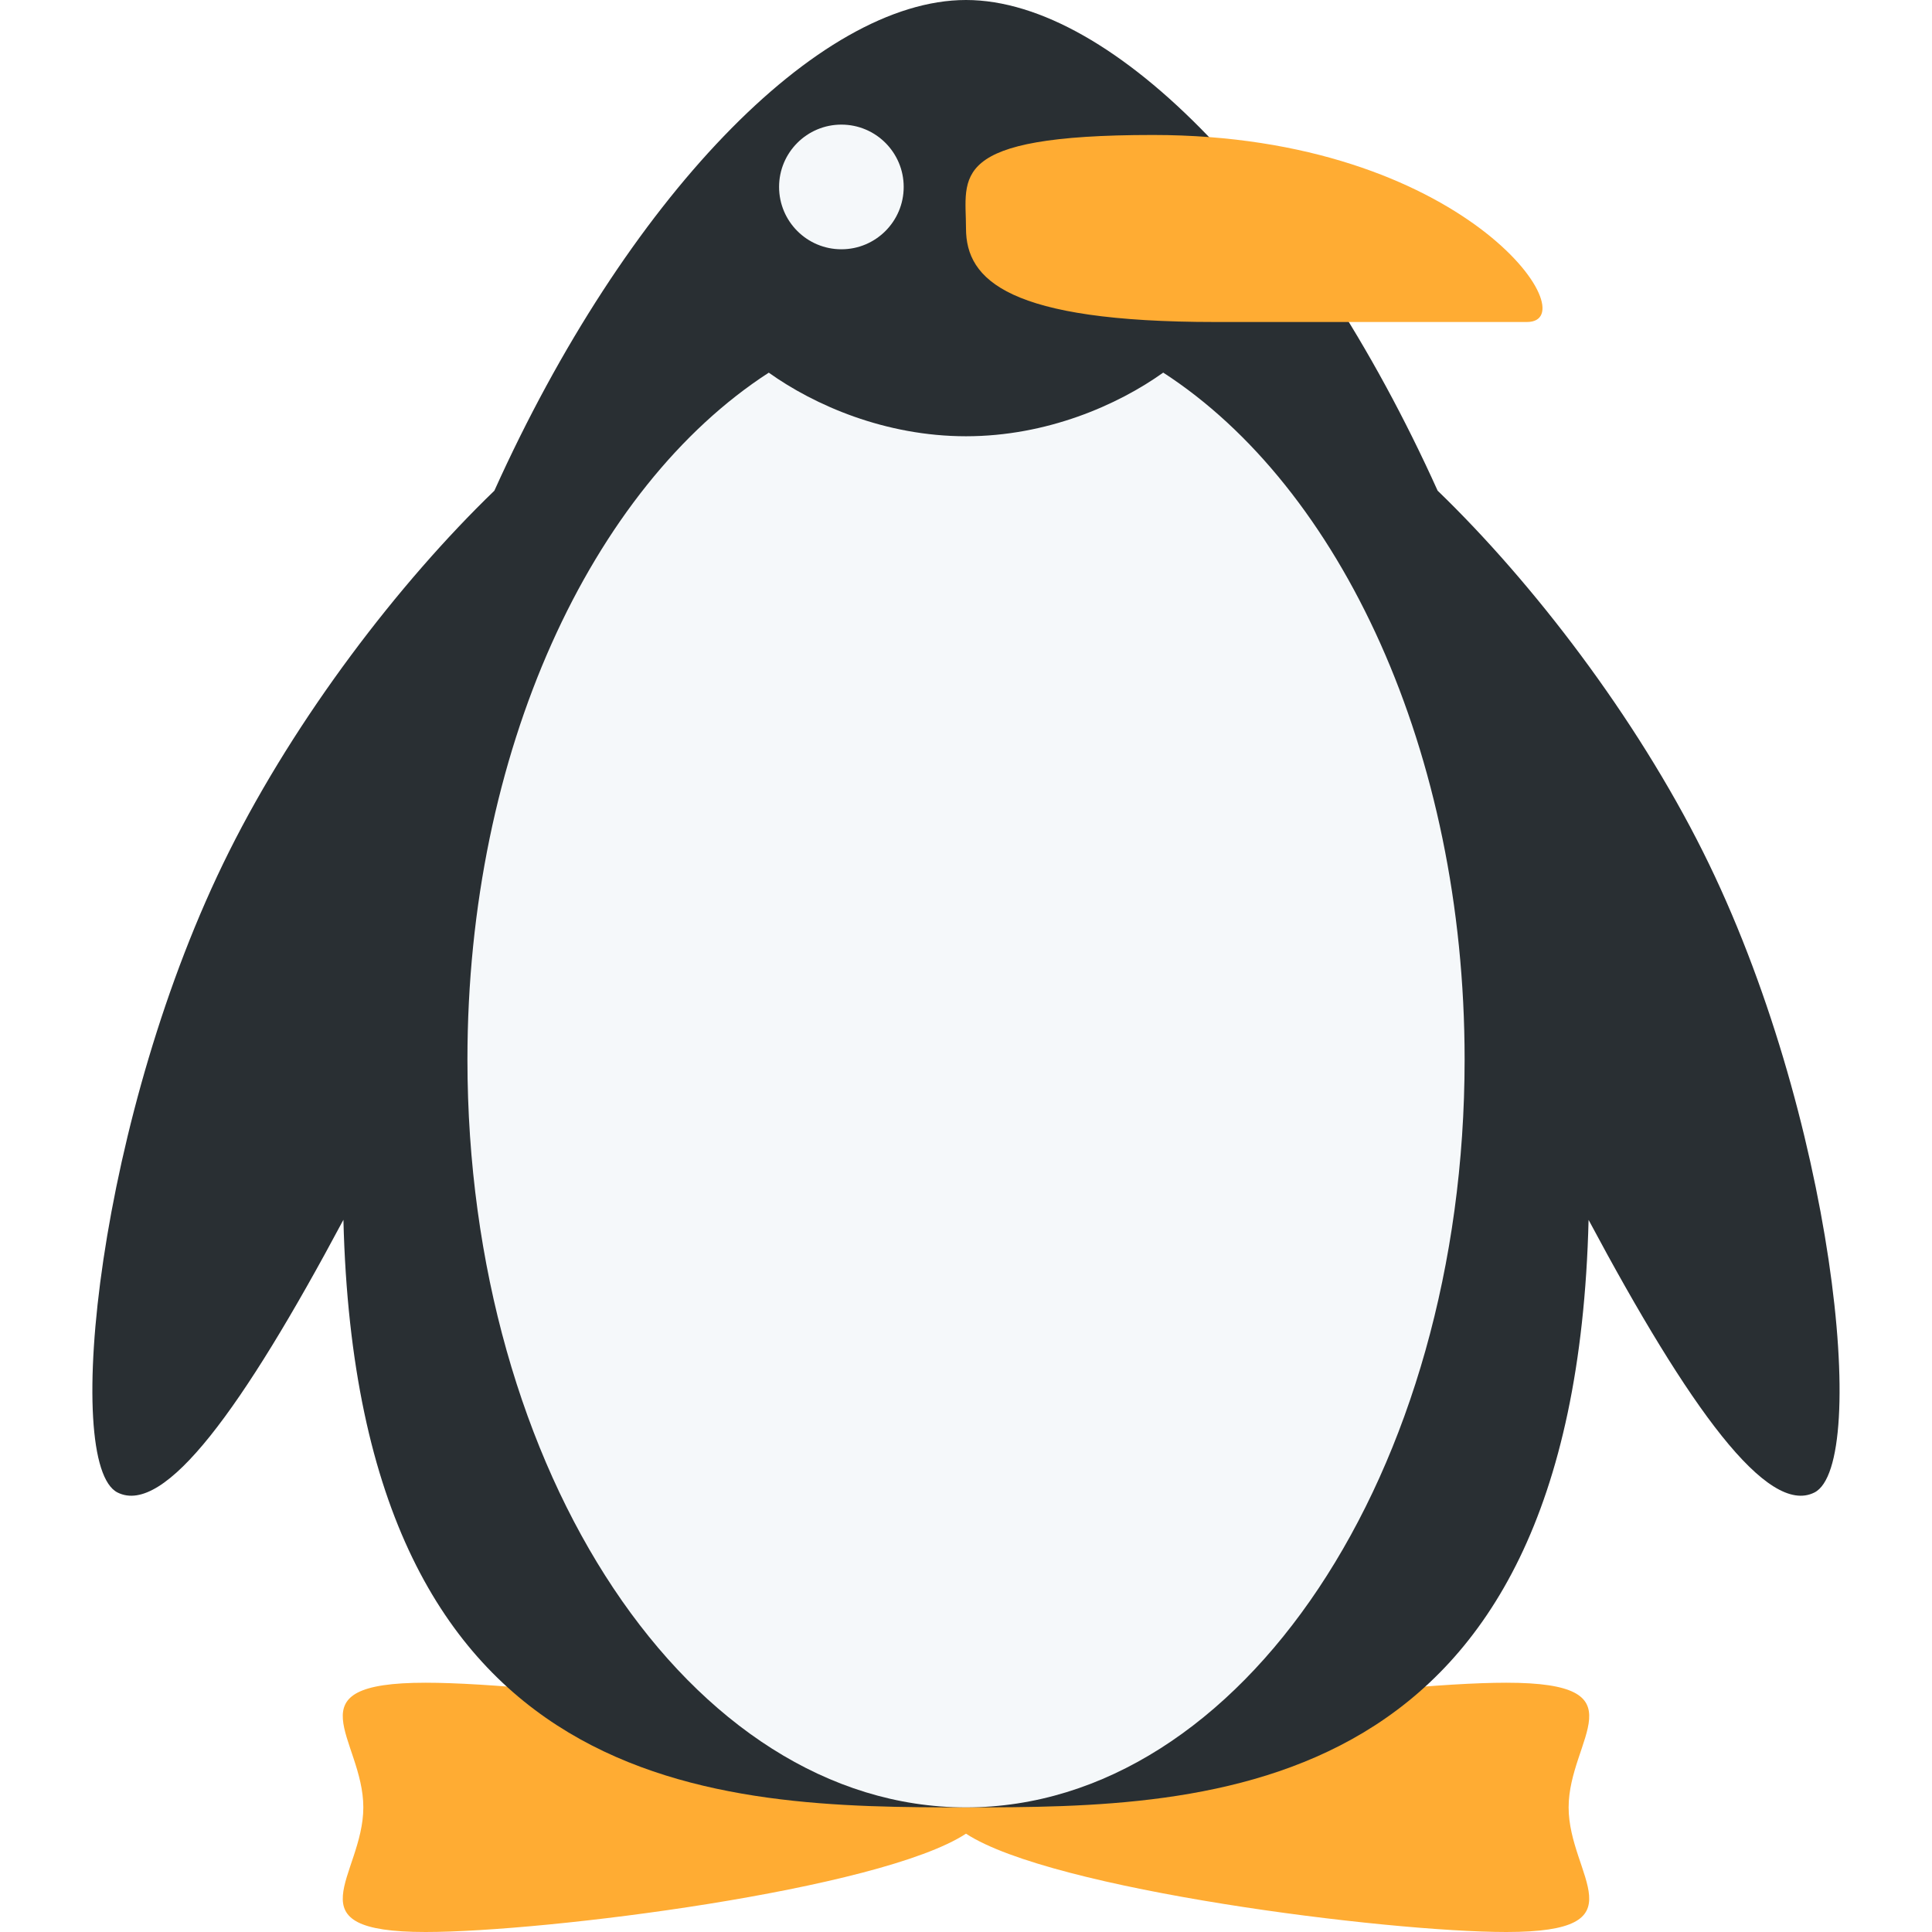
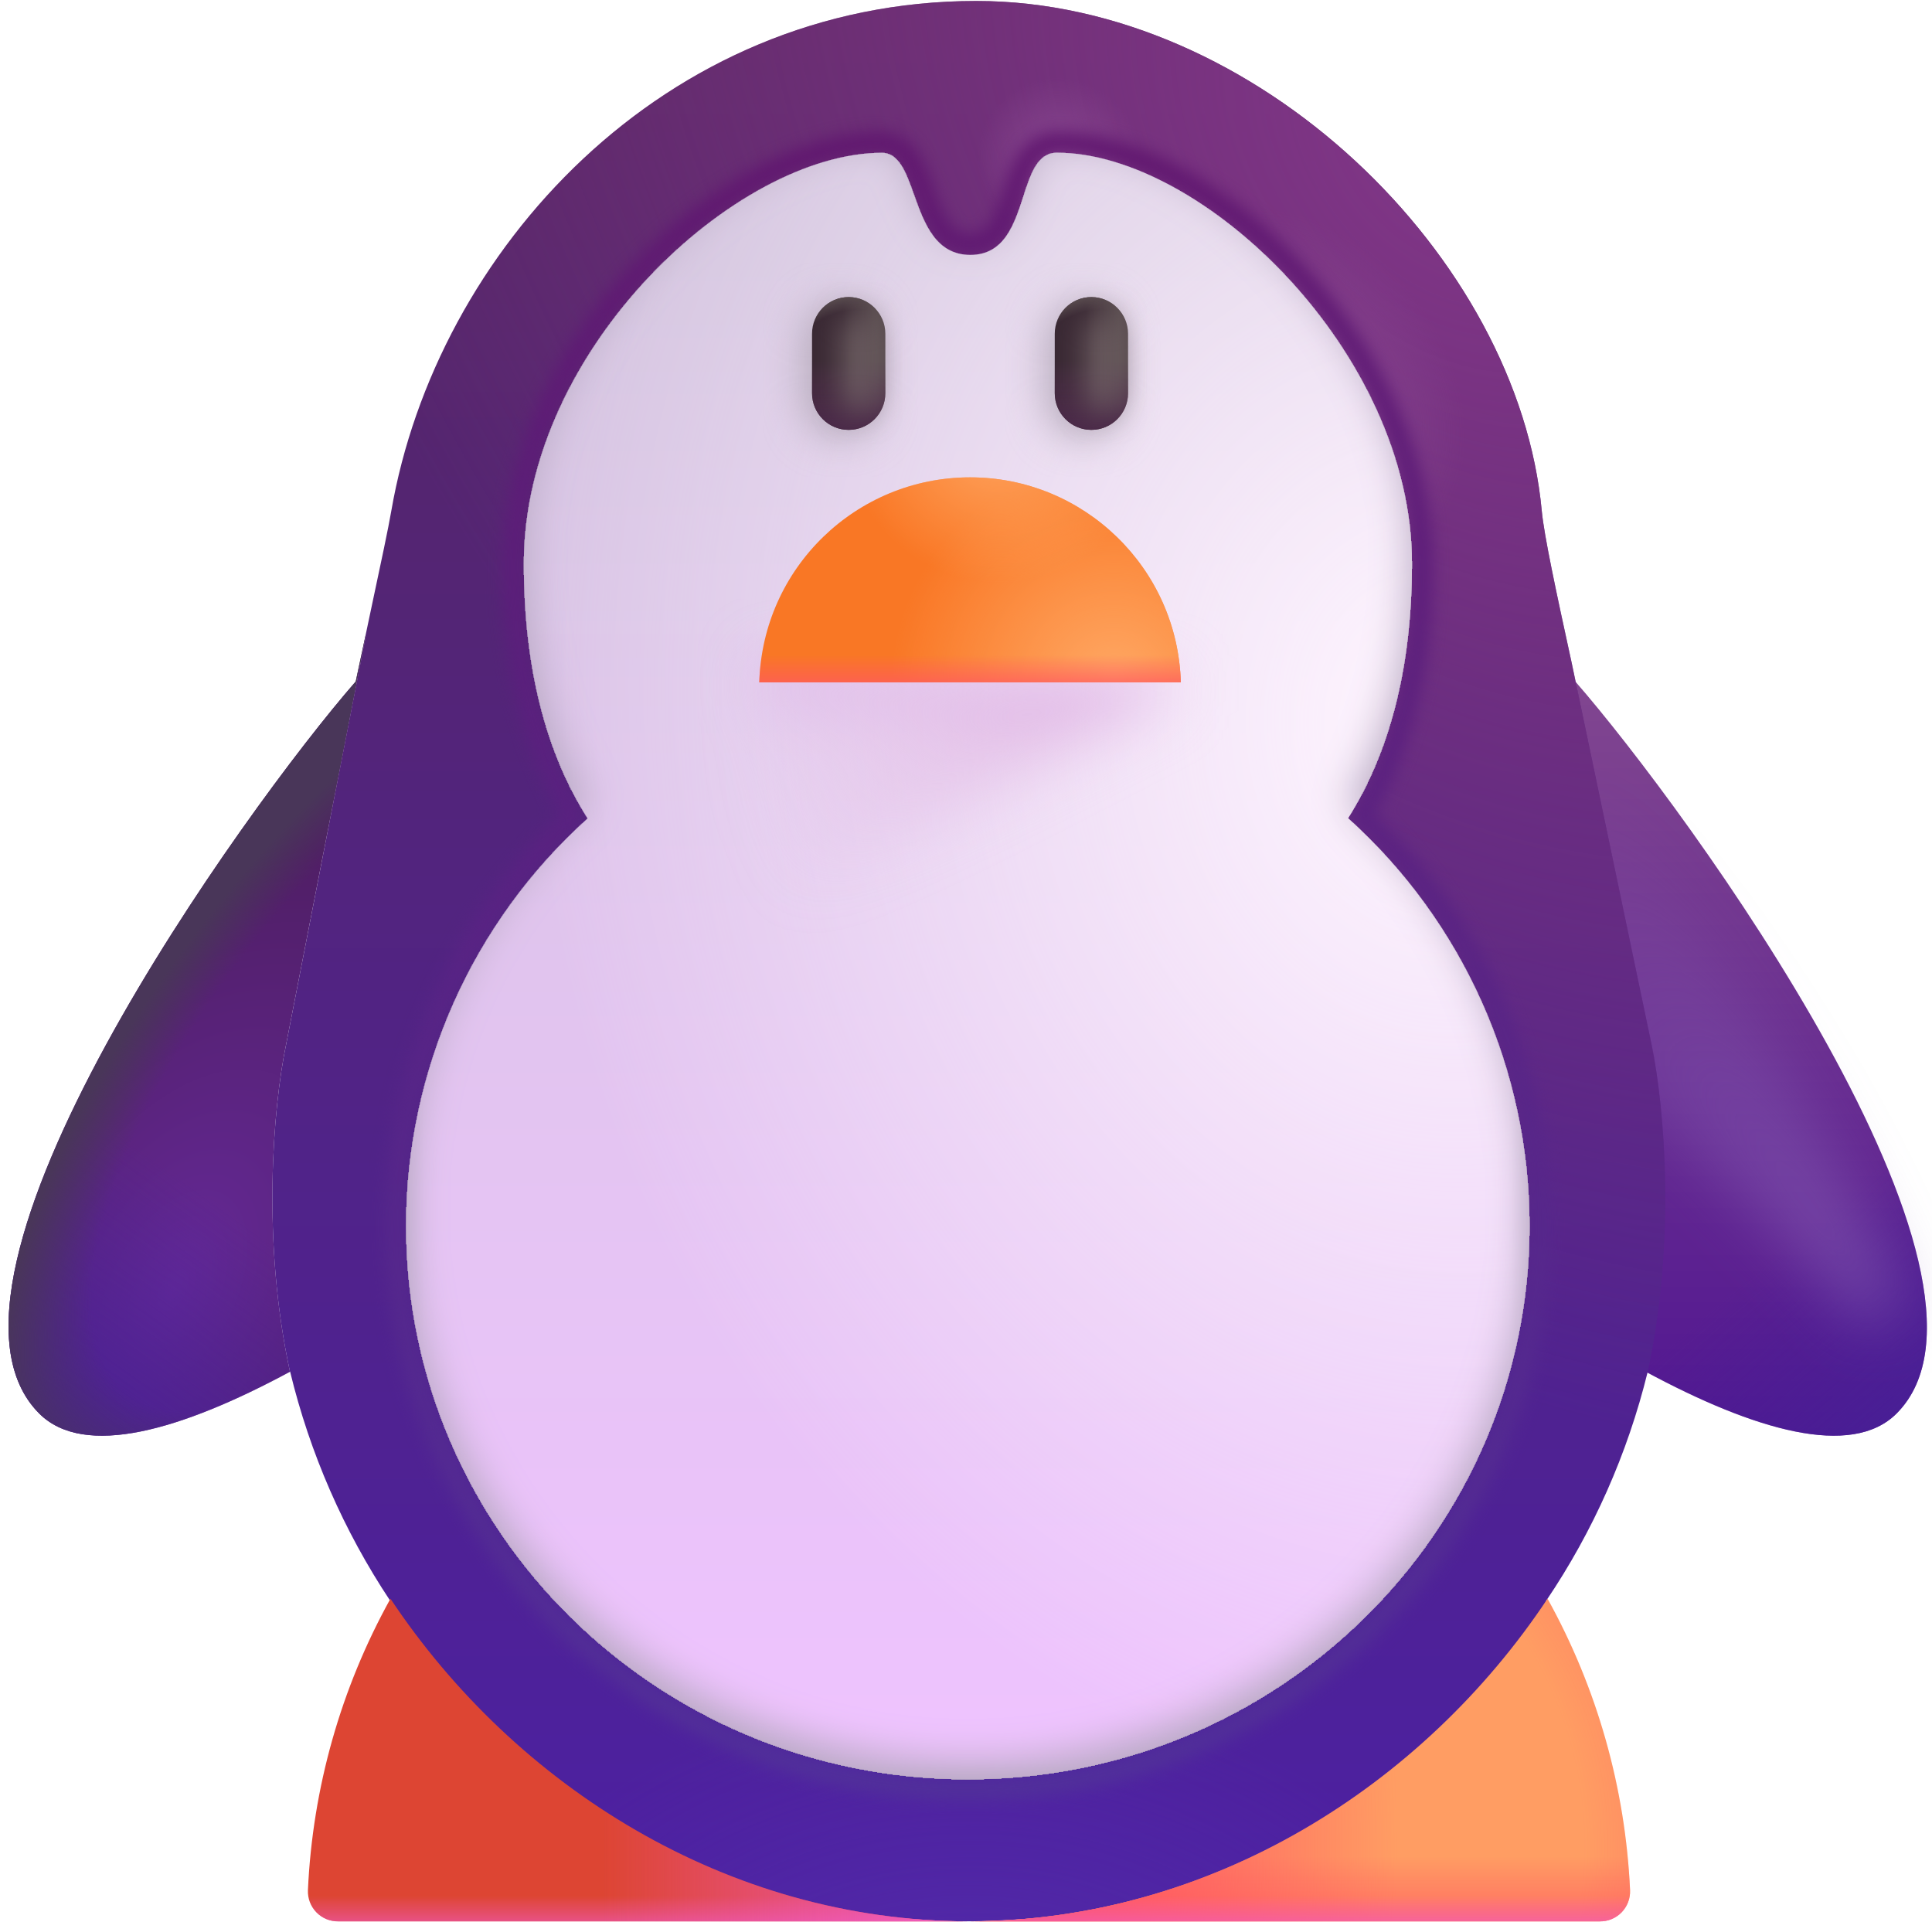
- <svg xmlns="http://www.w3.org/2000/svg" viewBox="0 0 36 36">
-   <path fill="#FFAC33" d="M28.068 31.355c-2.229 0-8.468.785-10.068 1.832-1.601-1.047-7.84-1.832-10.069-1.832-2.564 0-1.161 1.039-1.161 2.322C6.77 34.96 5.367 36 7.931 36c2.229 0 8.468-.785 10.069-1.832C19.601 35.215 25.84 36 28.068 36c2.565 0 1.161-1.04 1.161-2.322 0-1.283 1.405-2.323-1.161-2.323z" />
-   <path fill="#292F33" d="M31.73 15.866c-1.25-2.499-3.152-4.995-4.942-6.723C24.337 3.711 20.759 0 18 0s-6.337 3.71-8.788 9.143c-1.791 1.729-3.693 4.224-4.943 6.724-2.438 4.876-3.116 11.426-2.078 11.944.873.437 2.324-1.552 4.208-5.082C6.667 33.604 13.446 33.678 18 33.678c4.553 0 11.333-.073 11.601-10.947 1.884 3.528 3.335 5.517 4.207 5.08 1.038-.519.361-7.069-2.078-11.945z" />
-   <path fill="#F5F8FA" d="M21.675 6.943c-.85.607-2.172 1.186-3.675 1.186s-2.825-.578-3.675-1.185c-3.302 2.137-5.615 7.06-5.615 12.798 0 7.695 4.159 13.936 9.29 13.936 5.132 0 9.291-6.24 9.291-13.936 0-5.738-2.313-10.662-5.616-12.799z" />
-   <path fill="#FFAC33" d="M28.452 6h-5.808C18.797 6 18 5.22 18 4.257c0-.962-.364-1.742 3.483-1.742C27.291 2.516 29.613 6 28.452 6z" />
-   <path fill="#F5F8FA" d="M16.839 3.483c0 .642-.52 1.162-1.161 1.162-.642 0-1.161-.521-1.161-1.162 0-.641.52-1.161 1.161-1.161s1.161.52 1.161 1.161z" />
+ <svg xmlns="http://www.w3.org/2000/svg" viewBox="4.00 6.12 23.88 23.75">
+   <g fill="none">
+     <path fill="url(#penguin-iwycgOd)" d="M7.584 23.075c-1.34.722-2.542 1.073-3.099.516c-1.651-1.65 2.542-7.477 3.912-9.048l.12-.564h.004l-.984 5.047c-.165.793-.3 2.445.047 4.049" />
+     <path fill="url(#penguin-i8681Rh)" d="M7.584 23.075c-1.34.722-2.542 1.073-3.099.516c-1.651-1.65 2.542-7.477 3.912-9.048l.12-.564h.004l-.984 5.047c-.165.793-.3 2.445.047 4.049" />
+     <path fill="url(#penguin-iWxFlQc)" d="M7.584 23.075c-1.34.722-2.542 1.073-3.099.516c-1.651-1.65 2.542-7.477 3.912-9.048l.12-.564h.004l-.984 5.047c-.165.793-.3 2.445.047 4.049" />
+     <path fill="url(#penguin-iWZcHrB)" d="M24.342 23.075c1.341.722 2.543 1.073 3.1.516c1.65-1.65-2.6-7.477-3.971-9.048c.07.394.774 3.74.919 4.483c.164.793.3 2.445-.048 4.049" />
+     <path fill="url(#penguin-iiRdRto)" d="M24.342 23.075c1.341.722 2.543 1.073 3.1.516c1.65-1.65-2.6-7.477-3.971-9.048c.07.394.774 3.74.919 4.483c.164.793.3 2.445-.048 4.049" />
+     <g filter="url(#penguin-i3OXTTi)">
+       <path fill="url(#penguin-iMEN6ic)" fill-opacity=".75" d="M27.425 22.142c-1.088-2.856-3.33-5.85-4.185-6.897l-.531 3.313c.845.496 2.955 2.395 4.277 3.828c.186.202.536.013.438-.244" />
+     </g>
+     <path fill="url(#penguin-iBL3wzc)" d="M16.067 6.132c3.46 0 6.702 3.17 6.99 6.306c.028.298.176.99.37 1.878l.986 4.71c.165.793.301 2.448-.048 4.053a8.8 8.8 0 0 1-1.253 2.825l-.264 3.068s-5.133.922-6.995.895c-1.784-.025-6.72-.895-6.72-.895l-.311-3.068a8.9 8.9 0 0 1-1.236-2.83h-.002c-.348-1.603-.212-3.256-.047-4.048l.984-5.046l-.004-.001l.076-.36c.119-.557.208-.977.243-1.181c.553-3.207 3.363-6.306 7.23-6.306" />
+     <path fill="url(#penguin-iPfwUee)" d="M16.067 6.132c3.46 0 6.702 3.17 6.99 6.306c.028.298.176.99.37 1.878l.986 4.71c.165.793.301 2.448-.048 4.053a8.8 8.8 0 0 1-1.253 2.825l-.264 3.068s-5.133.922-6.995.895c-1.784-.025-6.72-.895-6.72-.895l-.311-3.068a8.9 8.9 0 0 1-1.236-2.83h-.002c-.348-1.603-.212-3.256-.047-4.048l.984-5.046l-.004-.001l.076-.36c.119-.557.208-.977.243-1.181c.553-3.207 3.363-6.306 7.23-6.306" />
+     <path fill="url(#penguin-iWTUmPb)" d="M16.067 6.132c3.46 0 6.702 3.17 6.99 6.306c.028.298.176.99.37 1.878l.986 4.71c.165.793.301 2.448-.048 4.053a8.8 8.8 0 0 1-1.253 2.825l-.264 3.068s-5.133.922-6.995.895c-1.784-.025-6.72-.895-6.72-.895l-.311-3.068a8.9 8.9 0 0 1-1.236-2.83h-.002c-.348-1.603-.212-3.256-.047-4.048l.984-5.046l-.004-.001l.076-.36c.119-.557.208-.977.243-1.181c.553-3.207 3.363-6.306 7.23-6.306" />
+     <path fill="url(#penguin-iLFJx8d)" d="M16.067 6.132c3.46 0 6.702 3.17 6.99 6.306c.028.298.176.99.37 1.878l.986 4.71c.165.793.301 2.448-.048 4.053a8.8 8.8 0 0 1-1.253 2.825l-.264 3.068s-5.133.922-6.995.895c-1.784-.025-6.72-.895-6.72-.895l-.311-3.068a8.9 8.9 0 0 1-1.236-2.83h-.002c-.348-1.603-.212-3.256-.047-4.048l.984-5.046l-.004-.001l.076-.36c.119-.557.208-.977.243-1.181c.553-3.207 3.363-6.306 7.23-6.306" />
+     <path fill="url(#penguin-iHn2Ttc)" d="M16.067 6.132c3.46 0 6.702 3.17 6.99 6.306c.028.298.176.99.37 1.878l.986 4.71c.165.793.301 2.448-.048 4.053a8.8 8.8 0 0 1-1.253 2.825l-.264 3.068s-5.133.922-6.995.895c-1.784-.025-6.72-.895-6.72-.895l-.311-3.068a8.9 8.9 0 0 1-1.236-2.83h-.002c-.348-1.603-.212-3.256-.047-4.048l.984-5.046l-.004-.001l.076-.36c.119-.557.208-.977.243-1.181c.553-3.207 3.363-6.306 7.23-6.306" />
+     <g filter="url(#penguin-ismAq7C)">
+       <path stroke="url(#penguin-iuDWW6d)" stroke-width=".25" d="M20.822 16.211c.486-.815.756-1.852.756-3.127c0-1.338-.665-2.636-1.552-3.596c-.883-.957-2.01-1.605-2.962-1.605c-.178 0-.293.102-.37.224c-.07.114-.118.262-.162.396l-.003.01c-.057.175-.11.335-.194.454a.39.39 0 0 1-.341.179a.42.42 0 0 1-.362-.19c-.091-.124-.152-.291-.216-.469l-.003-.009a2 2 0 0 0-.166-.38c-.072-.114-.181-.215-.348-.215c-.944 0-2.08.63-2.975 1.58c-.897.953-1.574 2.251-1.574 3.621c0 1.296.273 2.328.752 3.13a6.9 6.9 0 0 0-2.206 5.057c0 3.85 3.166 6.967 7.068 6.967s7.067-3.118 7.067-6.967c0-1.993-.849-3.79-2.209-5.06Z" />
+     </g>
+     <g filter="url(#penguin-i6O83ad)">
+       <path fill="url(#penguin-ilm1Qic)" d="M20.662 16.233c.505-.804.79-1.846.79-3.149c0-2.596-2.585-5.076-4.388-5.076c-.24 0-.324.26-.416.543c-.111.342-.234.72-.654.72c-.43 0-.571-.394-.696-.742c-.098-.275-.186-.52-.399-.52c-1.791 0-4.424 2.416-4.424 5.075c0 1.326.29 2.361.788 3.152A6.78 6.78 0 0 0 9.02 21.27c0 3.778 3.108 6.842 6.943 6.842s6.942-3.064 6.942-6.842a6.78 6.78 0 0 0-2.244-5.038" />
+       <path fill="url(#penguin-iIGXl5d)" d="M20.662 16.233c.505-.804.79-1.846.79-3.149c0-2.596-2.585-5.076-4.388-5.076c-.24 0-.324.26-.416.543c-.111.342-.234.72-.654.72c-.43 0-.571-.394-.696-.742c-.098-.275-.186-.52-.399-.52c-1.791 0-4.424 2.416-4.424 5.075c0 1.326.29 2.361.788 3.152A6.78 6.78 0 0 0 9.02 21.27c0 3.778 3.108 6.842 6.943 6.842s6.942-3.064 6.942-6.842a6.78 6.78 0 0 0-2.244-5.038" />
+     </g>
+     <g filter="url(#penguin-ietrs9c)">
+       <path fill="url(#penguin-iJBugKc)" d="m13.385 17.398l5.23-2.844l-5.23-.278z" />
+       <path fill="url(#penguin-ixv8mjO)" d="m13.385 17.398l5.23-2.844l-5.23-.278z" />
+     </g>
+     <path fill="#F97725" d="M13.385 14.554h5.21a2.606 2.606 0 0 0-5.21 0" />
+     <path fill="url(#penguin-iR3Mbrb)" d="M13.385 14.554h5.21a2.606 2.606 0 0 0-5.21 0" />
+     <path fill="url(#penguin-iWG4Qld)" d="M13.385 14.554h5.21a2.606 2.606 0 0 0-5.21 0" />
+     <path fill="url(#penguin-ibzsXVC)" d="M13.385 14.554h5.21a2.606 2.606 0 0 0-5.21 0" />
+     <g filter="url(#penguin-immFt0c)">
+       <rect width=".906" height="1.641" x="13.935" y="9.87" fill="#B5AABA" rx=".453" />
+     </g>
+     <g filter="url(#penguin-idOBQXc)">
+       <rect width=".906" height="1.641" x="16.936" y="9.87" fill="#B5AABA" rx=".453" />
+     </g>
+     <rect width=".906" height="1.641" x="14.037" y="9.792" fill="url(#penguin-iit8amc)" rx=".453" />
+     <rect width=".906" height="1.641" x="14.037" y="9.792" fill="url(#penguin-ibCbrxb)" rx=".453" />
+     <rect width=".906" height="1.641" x="14.037" y="9.792" fill="url(#penguin-iV1Cfsc)" rx=".453" />
+     <rect width=".906" height="1.641" x="17.037" y="9.792" fill="url(#penguin-i8L5mcc)" rx=".453" />
+     <rect width=".906" height="1.641" x="17.037" y="9.792" fill="url(#penguin-iXNh7Qc)" rx=".453" />
+     <rect width=".906" height="1.641" x="17.037" y="9.792" fill="url(#penguin-iad4tOe)" rx=".453" />
+     <g filter="url(#penguin-iwIxL4d)">
+       <rect width=".32" height="1.197" x="17.451" y="10.014" fill="#76676A" rx=".16" />
+     </g>
+     <g filter="url(#penguin-iDb2Rib)">
+       <rect width=".32" height="1.197" x="14.435" y="10.014" fill="#76676A" rx=".16" />
+     </g>
+     <path fill="#FF9D63" d="M15.99 29.868h7.782a.37.37 0 0 0 .376-.385a8.2 8.2 0 0 0-1.02-3.603c-1.541 2.315-4.16 3.98-7.138 3.988" />
+     <path fill="url(#penguin-i64BSVb)" d="M15.99 29.868h7.782a.37.37 0 0 0 .376-.385a8.2 8.2 0 0 0-1.02-3.603c-1.541 2.315-4.16 3.98-7.138 3.988" />
+     <path fill="url(#penguin-iTlIv0d)" d="M15.99 29.868h7.782a.37.37 0 0 0 .376-.385a8.2 8.2 0 0 0-1.02-3.603c-1.541 2.315-4.16 3.98-7.138 3.988" />
+     <path fill="url(#penguin-igysgoc)" d="M15.99 29.868h7.782a.37.37 0 0 0 .376-.385a8.2 8.2 0 0 0-1.02-3.603c-1.541 2.315-4.16 3.98-7.138 3.988" />
+     <path fill="url(#penguin-ik5GJqe)" d="M15.99 29.868h7.782a.37.37 0 0 0 .376-.385a8.2 8.2 0 0 0-1.02-3.603c-1.541 2.315-4.16 3.98-7.138 3.988" />
+     <path fill="#DD4533" d="M15.964 29.868H8.182a.37.37 0 0 1-.376-.385a8.2 8.2 0 0 1 1.02-3.603c1.541 2.315 4.16 3.98 7.138 3.988" />
+     <path fill="url(#penguin-i9SxJge)" d="M15.964 29.868H8.182a.37.37 0 0 1-.376-.385a8.2 8.2 0 0 1 1.02-3.603c1.541 2.315 4.16 3.98 7.138 3.988" />
+     <path fill="url(#penguin-ipFDfic)" d="M15.964 29.868H8.182a.37.37 0 0 1-.376-.385a8.2 8.2 0 0 1 1.02-3.603c1.541 2.315 4.16 3.98 7.138 3.988" />
+     <defs>
+       <linearGradient id="penguin-i8681Rh" x1="4.959" x2="7.24" y1="24.558" y2="21.37" gradientUnits="userSpaceOnUse">
+         <stop stop-color="#462096" />
+         <stop offset="1" stop-color="#462096" stop-opacity="0" />
+       </linearGradient>
+       <linearGradient id="penguin-iWZcHrB" x1="25.644" x2="25.644" y1="14.543" y2="23.866" gradientUnits="userSpaceOnUse">
+         <stop stop-color="#814690" />
+         <stop offset="1" stop-color="#511691" />
+       </linearGradient>
+       <linearGradient id="penguin-iiRdRto" x1="27.303" x2="25.244" y1="24.589" y2="22.193" gradientUnits="userSpaceOnUse">
+         <stop stop-color="#462096" />
+         <stop offset="1" stop-color="#462096" stop-opacity="0" />
+       </linearGradient>
+       <linearGradient id="penguin-iMEN6ic" x1="28.317" x2="23.803" y1="23.37" y2="15.495" gradientUnits="userSpaceOnUse">
+         <stop stop-color="#8760B5" />
+         <stop offset="1" stop-color="#8760B5" stop-opacity="0" />
+       </linearGradient>
+       <linearGradient id="penguin-iBL3wzc" x1="15.975" x2="15.975" y1="5.808" y2="29.868" gradientUnits="userSpaceOnUse">
+         <stop stop-color="#57275F" />
+         <stop offset="1" stop-color="#4C20A3" />
+       </linearGradient>
+       <linearGradient id="penguin-iuDWW6d" x1="15.964" x2="15.964" y1="8.008" y2="28.113" gradientUnits="userSpaceOnUse">
+         <stop stop-color="#60166F" />
+         <stop offset="1" stop-color="#51309A" />
+       </linearGradient>
+       <linearGradient id="penguin-ilm1Qic" x1="15.964" x2="15.964" y1="9.245" y2="28.113" gradientUnits="userSpaceOnUse">
+         <stop stop-color="#D4C5DF" />
+         <stop offset="1" stop-color="#EFC3FF" />
+       </linearGradient>
+       <linearGradient id="penguin-iJBugKc" x1="18.24" x2="13.385" y1="14.554" y2="16.429" gradientUnits="userSpaceOnUse">
+         <stop stop-color="#E0B4E2" />
+         <stop offset="1" stop-color="#E0B4E2" stop-opacity="0" />
+       </linearGradient>
+       <linearGradient id="penguin-ixv8mjO" x1="16" x2="16" y1="13.933" y2="15.026" gradientUnits="userSpaceOnUse">
+         <stop stop-color="#D9A7E6" />
+         <stop offset="1" stop-color="#D9A7E6" stop-opacity="0" />
+       </linearGradient>
+       <linearGradient id="penguin-ibzsXVC" x1="15.99" x2="15.99" y1="14.808" y2="14.214" gradientUnits="userSpaceOnUse">
+         <stop offset=".136" stop-color="#FF5762" />
+         <stop offset="1" stop-color="#FF5762" stop-opacity="0" />
+       </linearGradient>
+       <linearGradient id="penguin-iit8amc" x1="14.943" x2="14.419" y1="10.51" y2="10.51" gradientUnits="userSpaceOnUse">
+         <stop offset=".225" stop-color="#594C4F" />
+         <stop offset="1" stop-color="#392833" />
+       </linearGradient>
+       <linearGradient id="penguin-ibCbrxb" x1="15.085" x2="15.085" y1="11.356" y2="10.574" gradientUnits="userSpaceOnUse">
+         <stop stop-color="#492847" />
+         <stop offset="1" stop-color="#552D52" stop-opacity="0" />
+       </linearGradient>
+       <linearGradient id="penguin-i8L5mcc" x1="17.943" x2="17.419" y1="10.51" y2="10.51" gradientUnits="userSpaceOnUse">
+         <stop offset=".225" stop-color="#594C4F" />
+         <stop offset="1" stop-color="#392833" />
+       </linearGradient>
+       <linearGradient id="penguin-iXNh7Qc" x1="18.085" x2="18.085" y1="11.356" y2="10.574" gradientUnits="userSpaceOnUse">
+         <stop stop-color="#492847" />
+         <stop offset="1" stop-color="#552D52" stop-opacity="0" />
+       </linearGradient>
+       <linearGradient id="penguin-i64BSVb" x1="20.069" x2="20.069" y1="30.433" y2="29.058" gradientUnits="userSpaceOnUse">
+         <stop offset=".136" stop-color="#FF5762" />
+         <stop offset="1" stop-color="#FF5762" stop-opacity="0" />
+       </linearGradient>
+       <linearGradient id="penguin-ik5GJqe" x1="20.069" x2="20.069" y1="30.127" y2="29.436" gradientUnits="userSpaceOnUse">
+         <stop stop-color="#F15CC7" />
+         <stop offset=".828" stop-color="#F15CC7" stop-opacity="0" />
+       </linearGradient>
+       <linearGradient id="penguin-i9SxJge" x1="11.884" x2="11.884" y1="30.127" y2="29.436" gradientUnits="userSpaceOnUse">
+         <stop stop-color="#F15CC7" />
+         <stop offset=".828" stop-color="#F15CC7" stop-opacity="0" />
+       </linearGradient>
+       <linearGradient id="penguin-ipFDfic" x1="16.521" x2="11.443" y1="29.436" y2="29.436" gradientUnits="userSpaceOnUse">
+         <stop stop-color="#F15CC7" />
+         <stop offset="1" stop-color="#F15CC7" stop-opacity="0" />
+       </linearGradient>
+       <radialGradient id="penguin-iwycgOd" cx="0" cy="0" r="1" gradientTransform="rotate(-62.482 21.255 5.963)scale(5.88447 3.37643)" gradientUnits="userSpaceOnUse">
+         <stop stop-color="#652998" />
+         <stop offset="1" stop-color="#501E65" />
+       </radialGradient>
+       <radialGradient id="penguin-iWxFlQc" cx="0" cy="0" r="1" gradientTransform="rotate(130.427 .267 11.602)scale(7.30067 3.02415)" gradientUnits="userSpaceOnUse">
+         <stop offset=".786" stop-color="#493659" stop-opacity="0" />
+         <stop offset="1" stop-color="#493659" />
+       </radialGradient>
+       <radialGradient id="penguin-iPfwUee" cx="0" cy="0" r="1" gradientTransform="rotate(138.39 9.464 8.207)scale(12.706 18.4562)" gradientUnits="userSpaceOnUse">
+         <stop stop-color="#813687" />
+         <stop offset="1" stop-color="#813687" stop-opacity="0" />
+       </radialGradient>
+       <radialGradient id="penguin-iWTUmPb" cx="0" cy="0" r="1" gradientTransform="matrix(0 -5.8125 7.20261 0 15.975 32.808)" gradientUnits="userSpaceOnUse">
+         <stop stop-color="#552EAA" />
+         <stop offset="1" stop-color="#552EAA" stop-opacity="0" />
+       </radialGradient>
+       <radialGradient id="penguin-iLFJx8d" cx="0" cy="0" r="1" gradientTransform="matrix(.79687 .64062 -.62073 .77212 17.084 8.089)" gradientUnits="userSpaceOnUse">
+         <stop stop-color="#884790" />
+         <stop offset="1" stop-color="#884790" stop-opacity="0" />
+       </radialGradient>
+       <radialGradient id="penguin-iHn2Ttc" cx="0" cy="0" r="1" gradientTransform="matrix(1.5 -1.0625 1.40213 1.97948 20.053 10.933)" gradientUnits="userSpaceOnUse">
+         <stop stop-color="#884790" />
+         <stop offset="1" stop-color="#884790" stop-opacity="0" />
+       </radialGradient>
+       <radialGradient id="penguin-iIGXl5d" cx="0" cy="0" r="1" gradientTransform="rotate(171.69 10.35 8.383)scale(11.2431 13.4274)" gradientUnits="userSpaceOnUse">
+         <stop stop-color="#FFF6FF" />
+         <stop offset="1" stop-color="#FFF6FF" stop-opacity="0" />
+       </radialGradient>
+       <radialGradient id="penguin-iR3Mbrb" cx="0" cy="0" r="1" gradientTransform="matrix(-2.75 0 0 -2.69572 17.771 14.554)" gradientUnits="userSpaceOnUse">
+         <stop stop-color="#FFA864" />
+         <stop offset="1" stop-color="#FFA864" stop-opacity="0" />
+       </radialGradient>
+       <radialGradient id="penguin-iWG4Qld" cx="0" cy="0" r="1" gradientTransform="rotate(106.025 3.889 11.864)scale(1.92439 1.93572)" gradientUnits="userSpaceOnUse">
+         <stop stop-color="#FFA864" />
+         <stop offset="1" stop-color="#FFA864" stop-opacity="0" />
+       </radialGradient>
+       <radialGradient id="penguin-iV1Cfsc" cx="0" cy="0" r="1" gradientTransform="matrix(-.27066 -.92835 1.08552 -.31648 14.587 10.741)" gradientUnits="userSpaceOnUse">
+         <stop offset=".814" stop-color="#594C4F" stop-opacity="0" />
+         <stop offset="1" stop-color="#594C4F" />
+       </radialGradient>
+       <radialGradient id="penguin-iad4tOe" cx="0" cy="0" r="1" gradientTransform="matrix(-.27066 -.92835 1.08552 -.31648 17.587 10.742)" gradientUnits="userSpaceOnUse">
+         <stop offset=".814" stop-color="#594C4F" stop-opacity="0" />
+         <stop offset="1" stop-color="#594C4F" />
+       </radialGradient>
+       <radialGradient id="penguin-iTlIv0d" cx="0" cy="0" r="1" gradientTransform="matrix(4.25 0 0 8.69274 17.021 28.933)" gradientUnits="userSpaceOnUse">
+         <stop offset=".136" stop-color="#FF5762" />
+         <stop offset="1" stop-color="#FF5762" stop-opacity="0" />
+       </radialGradient>
+       <radialGradient id="penguin-igysgoc" cx="0" cy="0" r="1" gradientTransform="matrix(8.4375 0 0 8.1987 18.615 28.933)" gradientUnits="userSpaceOnUse">
+         <stop offset=".587" stop-color="#FF5762" stop-opacity="0" />
+         <stop offset="1" stop-color="#FF5762" />
+       </radialGradient>
+       <filter id="penguin-i3OXTTi" width="6.232" height="8.726" x="21.959" y="14.495" color-interpolation-filters="sRGB" filterUnits="userSpaceOnUse">
+         <feFlood flood-opacity="0" result="BackgroundImageFix" />
+         <feBlend in="SourceGraphic" in2="BackgroundImageFix" result="shape" />
+         <feGaussianBlur result="effect1_foregroundBlur_28327_4875" stdDeviation=".375" />
+       </filter>
+       <filter id="penguin-ismAq7C" width="14.785" height="21.005" x="8.571" y="7.558" color-interpolation-filters="sRGB" filterUnits="userSpaceOnUse">
+         <feFlood flood-opacity="0" result="BackgroundImageFix" />
+         <feBlend in="SourceGraphic" in2="BackgroundImageFix" result="shape" />
+         <feGaussianBlur result="effect1_foregroundBlur_28327_4875" stdDeviation=".1" />
+       </filter>
+       <filter id="penguin-i6O83ad" width="13.885" height="20.305" x="9.021" y="7.808" color-interpolation-filters="sRGB" filterUnits="userSpaceOnUse">
+         <feFlood flood-opacity="0" result="BackgroundImageFix" />
+         <feBlend in="SourceGraphic" in2="BackgroundImageFix" result="shape" />
+         <feColorMatrix in="SourceAlpha" result="hardAlpha" values="0 0 0 0 0 0 0 0 0 0 0 0 0 0 0 0 0 0 127 0" />
+         <feOffset dy="-.2" />
+         <feGaussianBlur stdDeviation=".25" />
+         <feComposite in2="hardAlpha" k2="-1" k3="1" operator="arithmetic" />
+         <feColorMatrix values="0 0 0 0 0.712 0 0 0 0 0.657 0 0 0 0 0.754 0 0 0 1 0" />
+         <feBlend in2="shape" result="effect1_innerShadow_28327_4875" />
+       </filter>
+       <filter id="penguin-ietrs9c" width="6.73" height="4.621" x="12.635" y="13.526" color-interpolation-filters="sRGB" filterUnits="userSpaceOnUse">
+         <feFlood flood-opacity="0" result="BackgroundImageFix" />
+         <feBlend in="SourceGraphic" in2="BackgroundImageFix" result="shape" />
+         <feGaussianBlur result="effect1_foregroundBlur_28327_4875" stdDeviation=".375" />
+       </filter>
+       <filter id="penguin-immFt0c" width="1.906" height="2.641" x="13.435" y="9.37" color-interpolation-filters="sRGB" filterUnits="userSpaceOnUse">
+         <feFlood flood-opacity="0" result="BackgroundImageFix" />
+         <feBlend in="SourceGraphic" in2="BackgroundImageFix" result="shape" />
+         <feGaussianBlur result="effect1_foregroundBlur_28327_4875" stdDeviation=".25" />
+       </filter>
+       <filter id="penguin-idOBQXc" width="1.906" height="2.641" x="16.436" y="9.37" color-interpolation-filters="sRGB" filterUnits="userSpaceOnUse">
+         <feFlood flood-opacity="0" result="BackgroundImageFix" />
+         <feBlend in="SourceGraphic" in2="BackgroundImageFix" result="shape" />
+         <feGaussianBlur result="effect1_foregroundBlur_28327_4875" stdDeviation=".25" />
+       </filter>
+       <filter id="penguin-iwIxL4d" width="1.12" height="1.997" x="17.051" y="9.614" color-interpolation-filters="sRGB" filterUnits="userSpaceOnUse">
+         <feFlood flood-opacity="0" result="BackgroundImageFix" />
+         <feBlend in="SourceGraphic" in2="BackgroundImageFix" result="shape" />
+         <feGaussianBlur result="effect1_foregroundBlur_28327_4875" stdDeviation=".2" />
+       </filter>
+       <filter id="penguin-iDb2Rib" width="1.12" height="1.997" x="14.036" y="9.614" color-interpolation-filters="sRGB" filterUnits="userSpaceOnUse">
+         <feFlood flood-opacity="0" result="BackgroundImageFix" />
+         <feBlend in="SourceGraphic" in2="BackgroundImageFix" result="shape" />
+         <feGaussianBlur result="effect1_foregroundBlur_28327_4875" stdDeviation=".2" />
+       </filter>
+     </defs>
+   </g>
</svg>
